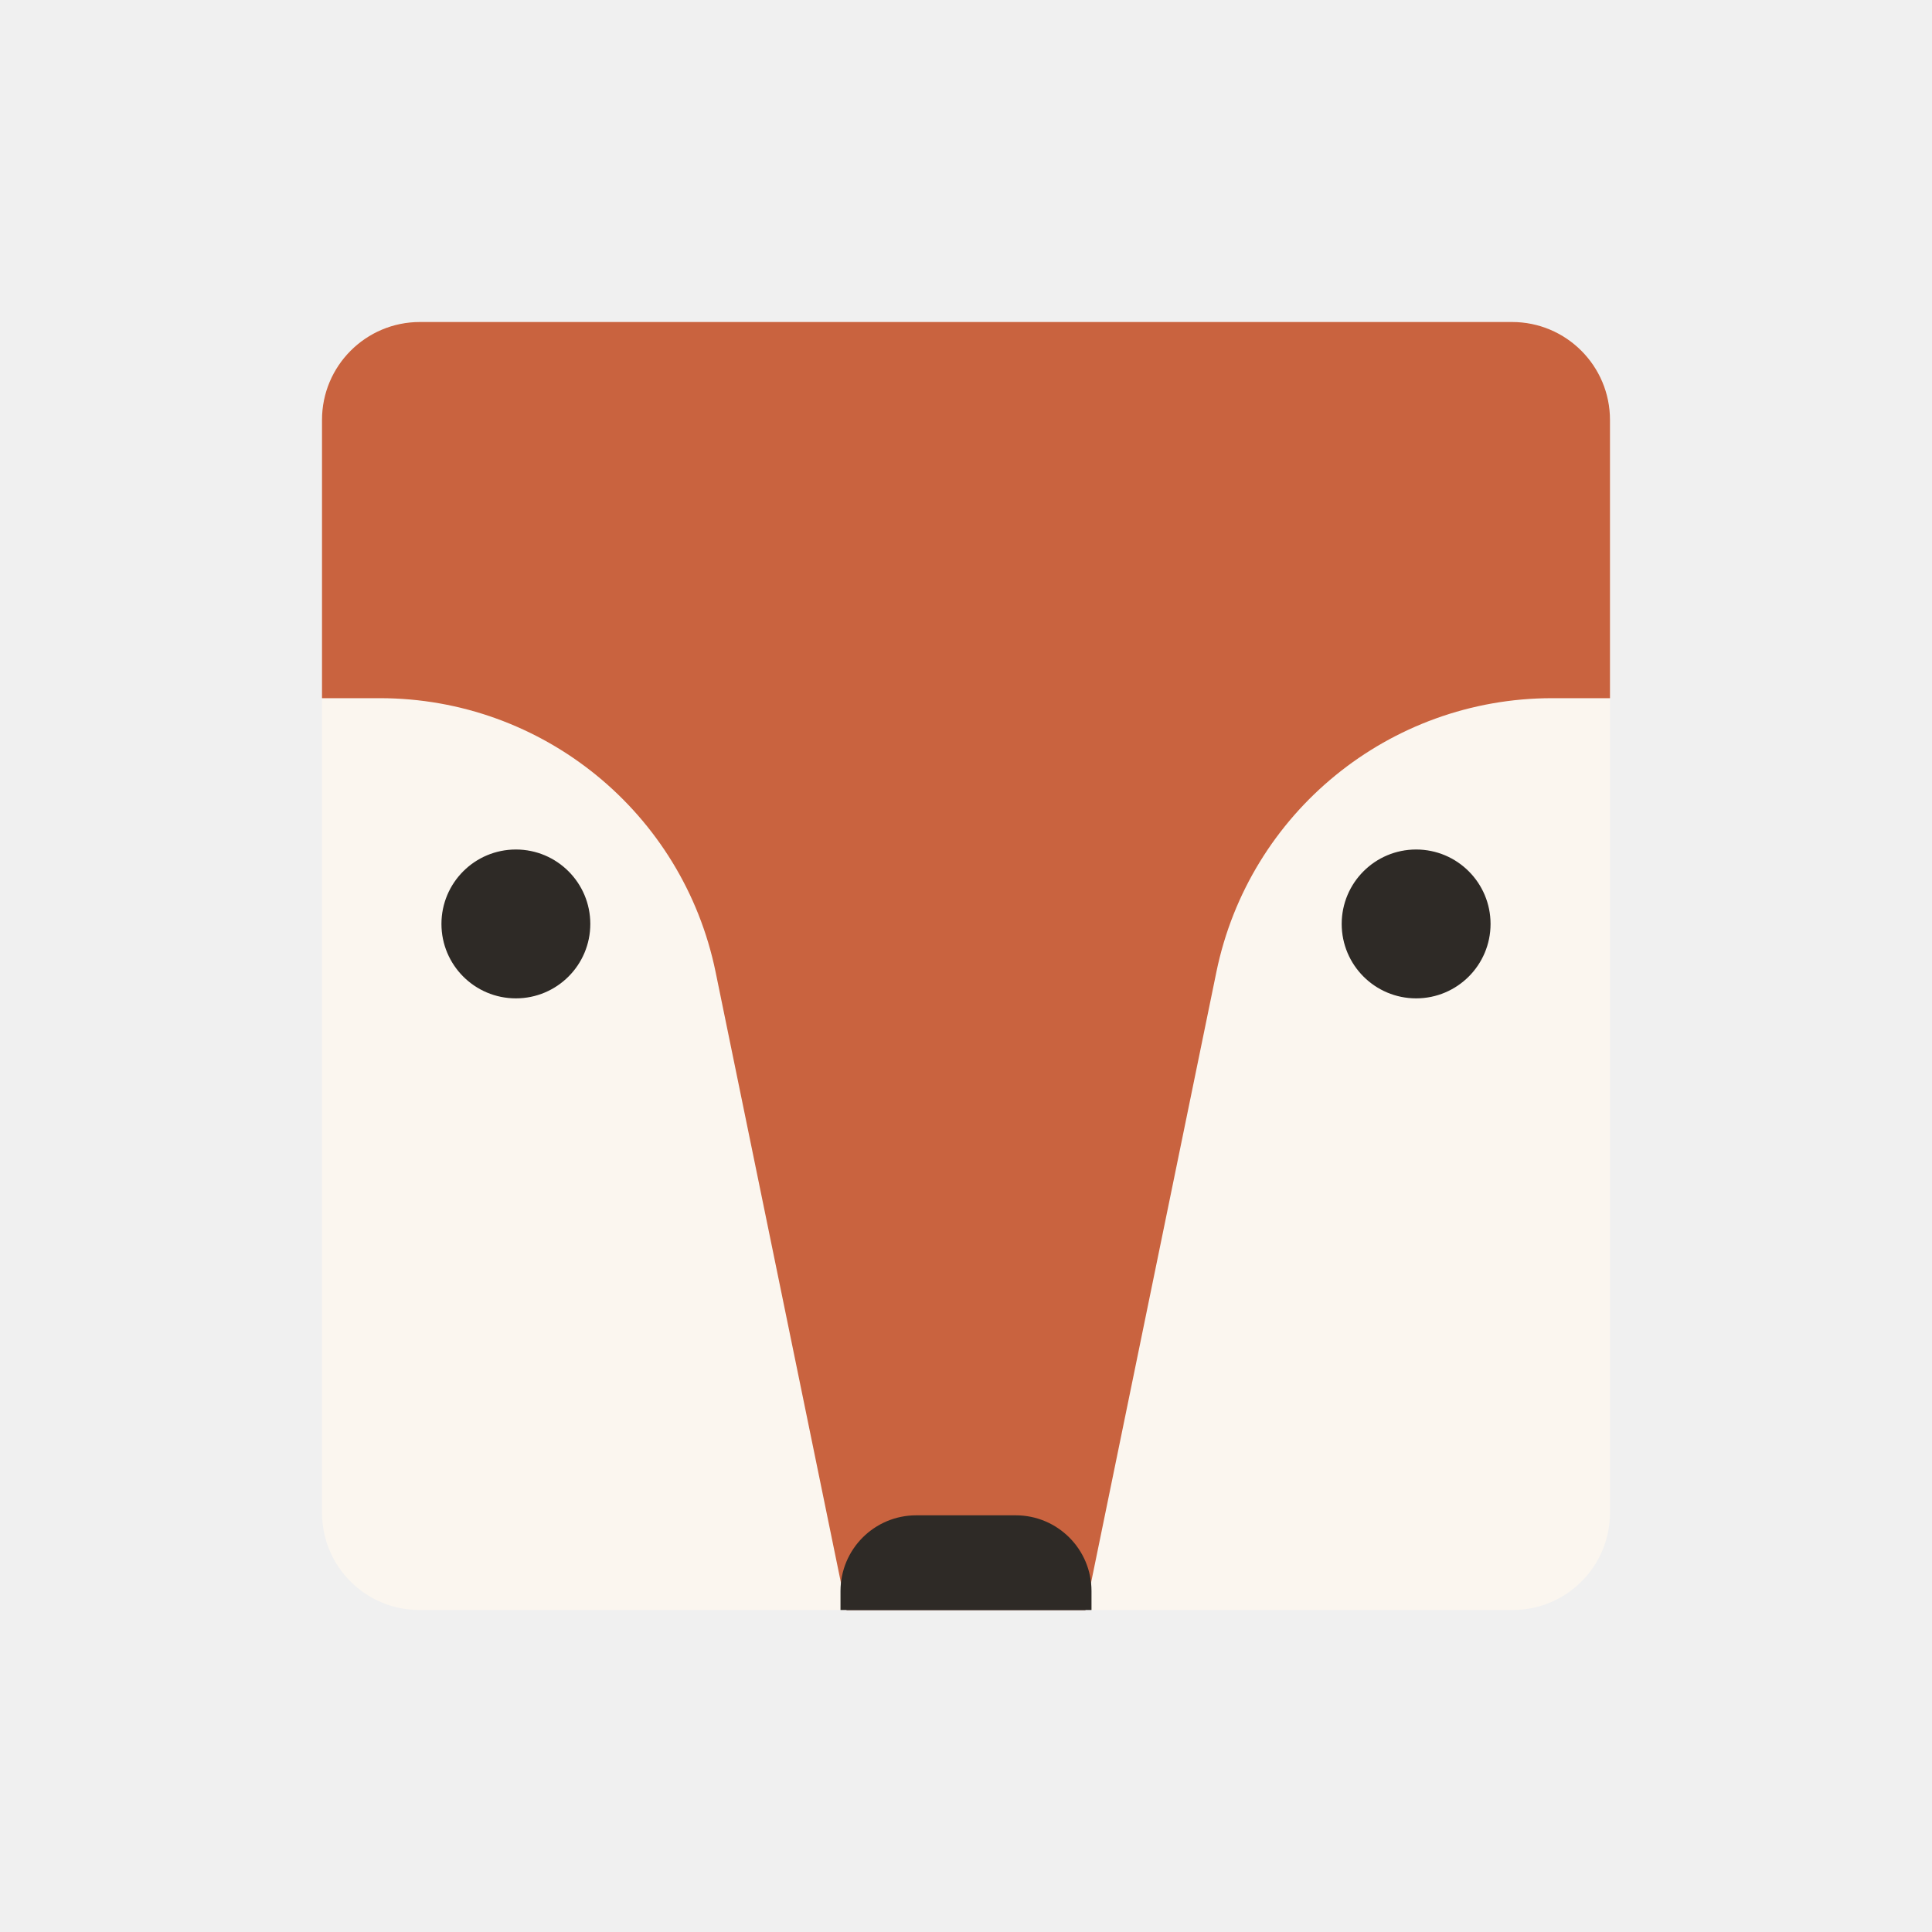
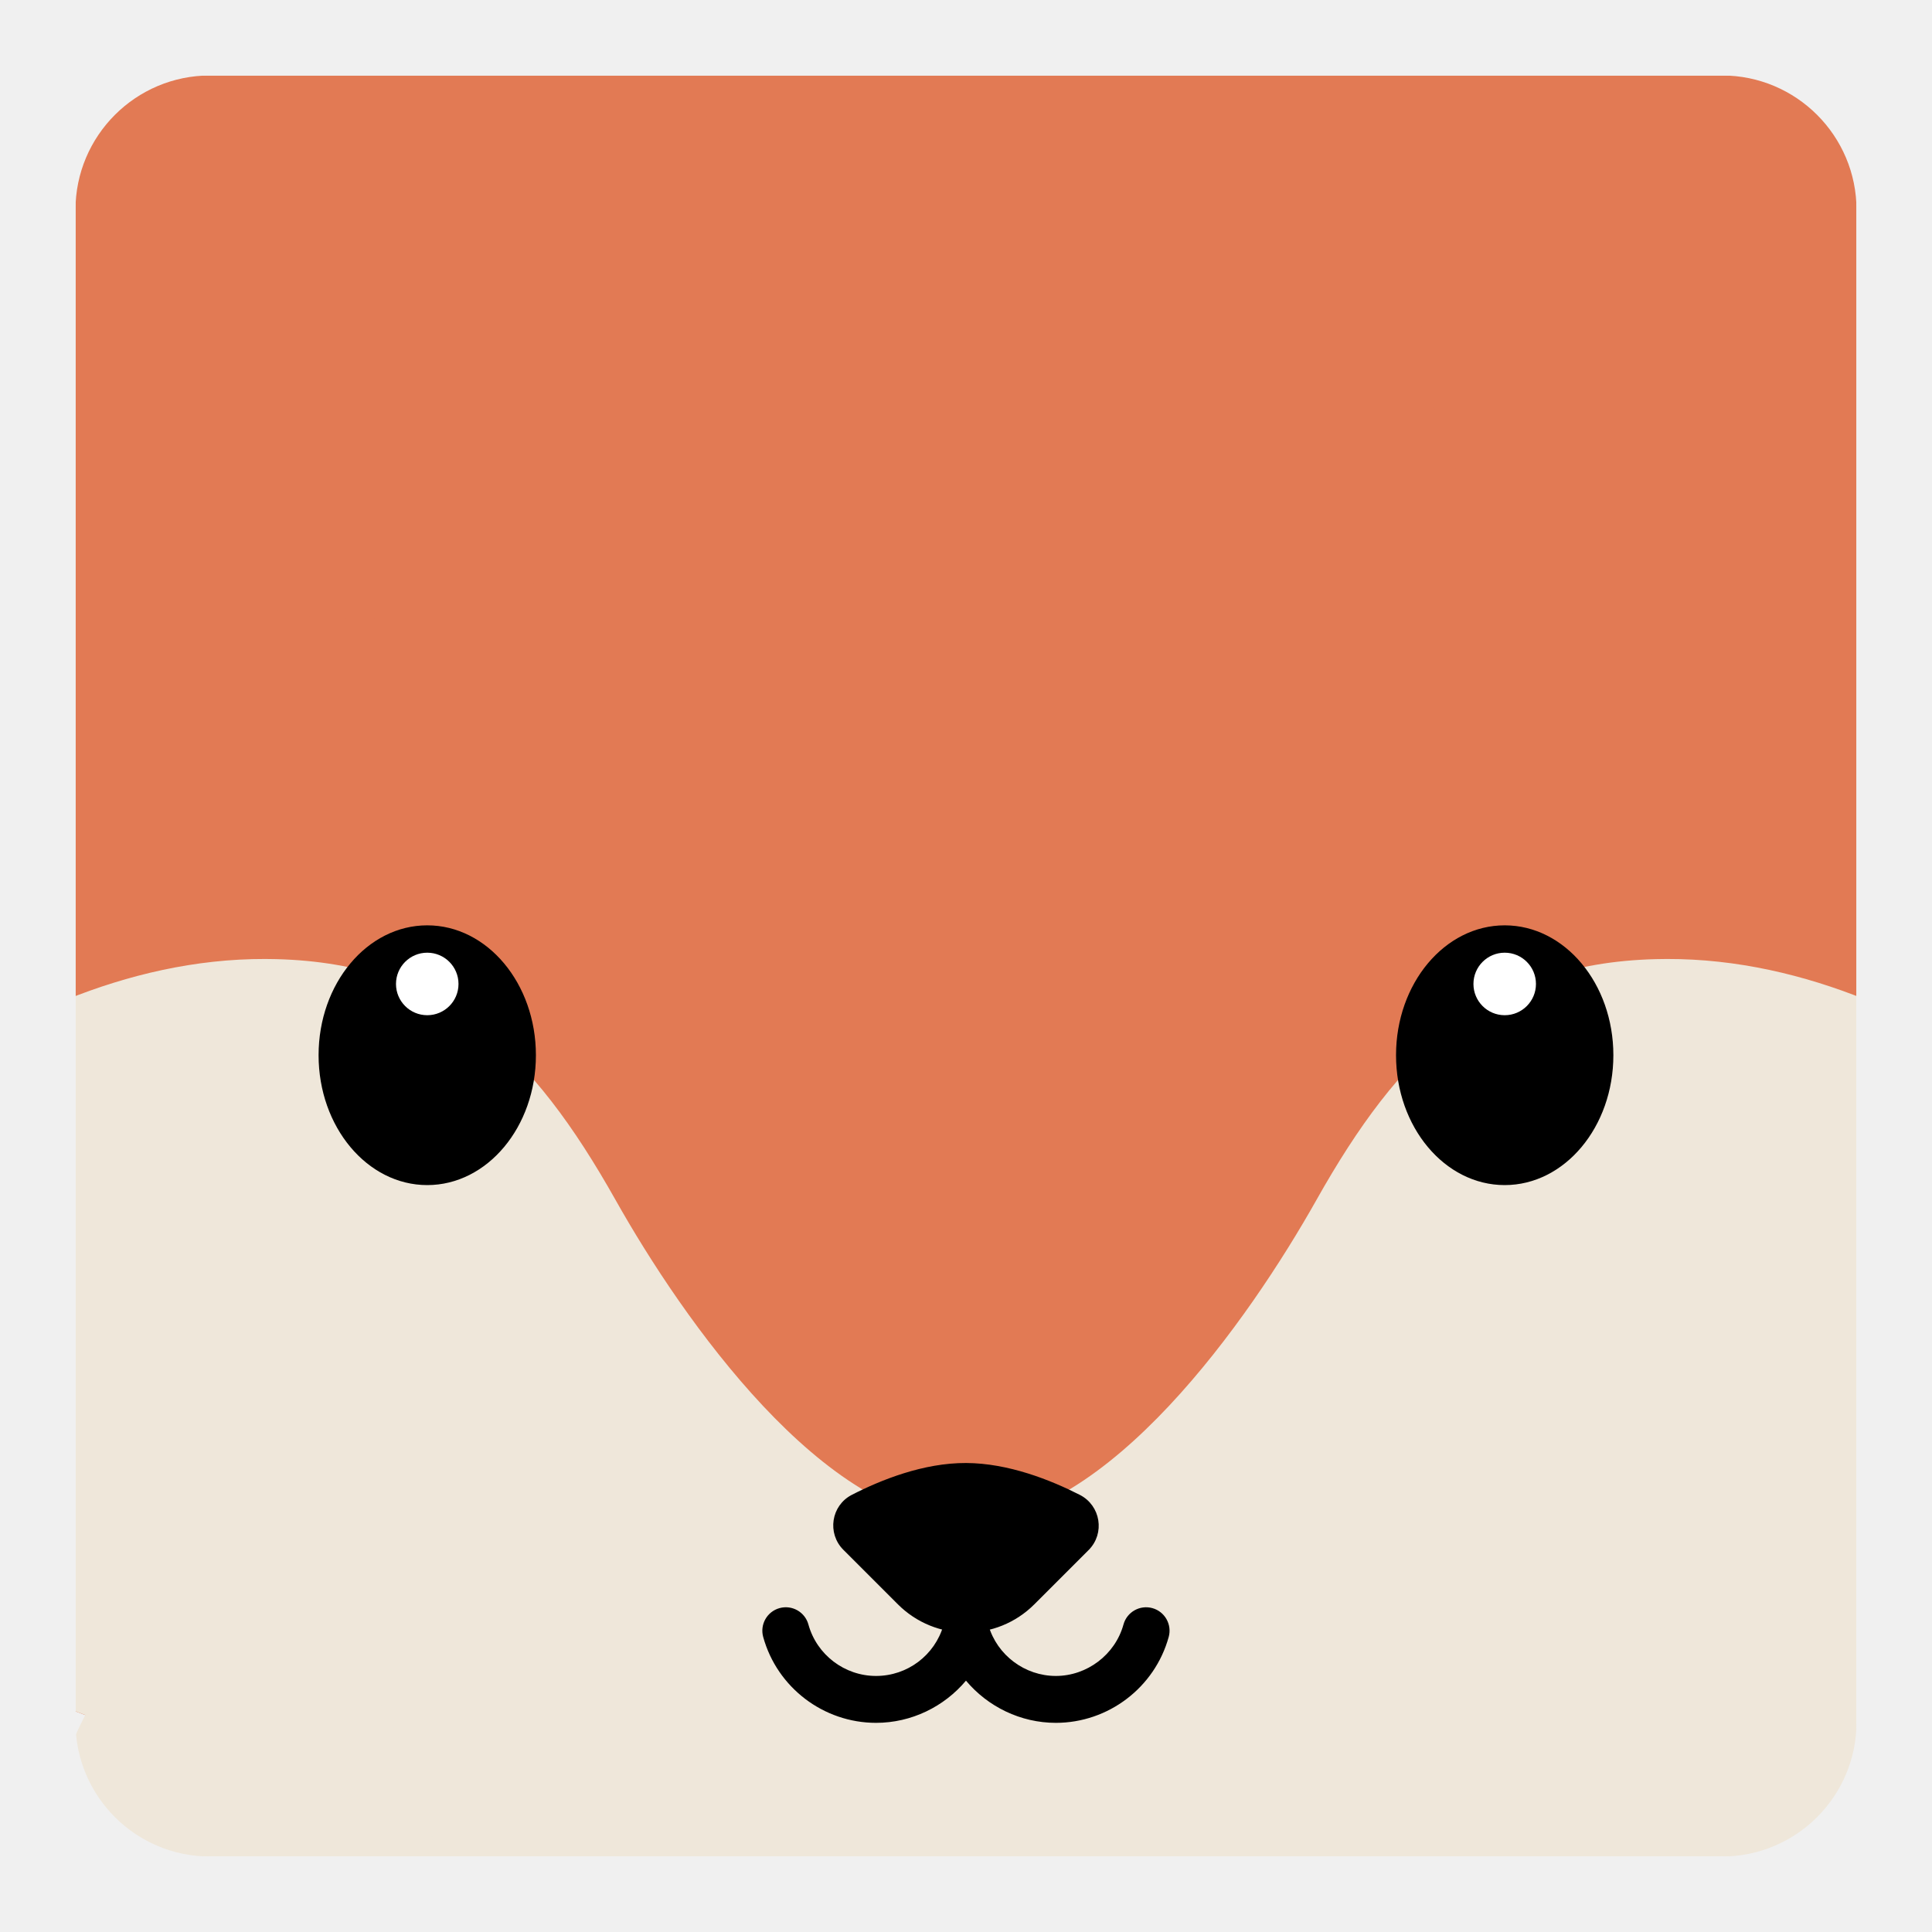
- <svg xmlns="http://www.w3.org/2000/svg" width="120" height="120" viewBox="0 0 120 120" fill="none">
-   <g clip-path="url(#clip0_14_292)">
-     <path d="M93.955 20H26.045C22.706 20 20 22.706 20 26.045V93.955C20 97.294 22.706 100 26.045 100H93.955C97.294 100 100 97.294 100 93.955V26.045C100 22.706 97.294 20 93.955 20Z" fill="#FBF6EF" />
-     <path d="M20 43.365H23.592C33.701 43.365 42.416 50.473 44.448 60.376L52.58 100.001H67.419L75.551 60.376C77.583 50.474 86.298 43.365 96.407 43.365H99.999V26.082C99.999 22.723 97.276 20 93.917 20H26.082C22.723 20 20 22.723 20 26.082V43.365Z" fill="#C9633F" />
-     <path d="M67.42 100V98.823C67.42 96.432 65.482 94.494 63.09 94.494H56.91C54.518 94.494 52.58 96.432 52.58 98.823V100H67.419H67.42Z" fill="#2E2A26" stroke="#2E2A26" stroke-width="0.75" stroke-miterlimit="10" />
-     <path d="M32.042 61.635C34.388 61.635 36.29 59.733 36.29 57.387C36.29 55.041 34.388 53.139 32.042 53.139C29.695 53.139 27.794 55.041 27.794 57.387C27.794 59.733 29.695 61.635 32.042 61.635Z" fill="#2E2A26" stroke="#2E2A26" stroke-width="0.75" stroke-miterlimit="10" />
-     <path d="M87.958 61.635C90.305 61.635 92.206 59.733 92.206 57.387C92.206 55.041 90.305 53.139 87.958 53.139C85.612 53.139 83.71 55.041 83.71 57.387C83.71 59.733 85.612 61.635 87.958 61.635Z" fill="#2E2A26" stroke="#2E2A26" stroke-width="0.75" stroke-miterlimit="10" />
+ <svg xmlns="http://www.w3.org/2000/svg" width="512" height="512" viewBox="0 0 512 512" fill="none">
+   <g clip-path="url(#clip0_34_464)">
+     <mask id="mask0_34_464" style="mask-type:luminance" maskUnits="userSpaceOnUse" x="20" y="20" width="472" height="472">
+       <path d="M456.336 20H55.664C35.968 20 20 35.968 20 55.664V456.336C20 476.033 35.968 492 55.664 492H456.336C476.033 492 492 476.033 492 456.336V55.664C492 35.968 476.033 20 456.336 20Z" fill="white" />
+     </mask>
+     <g mask="url(#mask0_34_464)">
+       <path d="M258.313 519.583C206.176 518.606 171.942 529.165 57.538 472.341C50.789 468.99 44.2 465.318 37.691 461.504C29.44 456.68 5.146 445.305 -50.729 437.3C-51.758 437.149 -52.546 436.294 -52.579 435.261C-52.754 429.899 -51.711 413.841 -34.308 405.175C-33.454 404.751 -33.629 403.467 -34.573 403.287C-45.443 401.149 -81.22 392.46 -95.791 368.836C-97.424 366.193 -97.873 362.974 -97.018 359.981C-95.234 353.713 -88.721 342.673 -67.226 326.658C-66.206 325.903 -66.197 324.388 -67.192 323.609C-72.521 319.422 -86.261 305.631 -88.267 273.398C-88.324 272.444 -87.503 271.675 -86.559 271.783L-67.74 273.974C-67.523 273.997 -67.391 273.742 -67.551 273.582C-71.2 270.032 -94.375 247.037 -98.448 231.885C-98.604 231.295 -98.066 230.776 -97.471 230.922C-93.134 232.008 -78.129 232.008 -54.179 192.79C-54.179 192.79 -15.915 93.089 89.271 32.772C89.271 32.772 144.15 -5.337 253.47 -5.337H252.493C361.813 -5.337 422.725 32.772 422.725 32.772C527.905 93.089 566.175 192.79 566.175 192.79C590.124 232.017 605.129 232.017 609.467 230.922C610.057 230.771 610.604 231.295 610.444 231.885C606.375 247.041 583.195 270.028 579.547 273.582C579.391 273.733 579.523 273.997 579.735 273.974L598.554 271.783C599.498 271.675 600.329 272.449 600.263 273.398C598.247 305.631 584.522 319.422 579.188 323.609C578.192 324.388 578.201 325.908 579.221 326.658C600.716 342.683 607.234 353.723 609.014 359.981C609.859 362.964 609.42 366.188 607.786 368.836C593.211 392.469 557.433 401.149 546.568 403.287C545.633 403.471 545.449 404.746 546.304 405.175C563.706 413.846 564.74 429.894 564.575 435.261C564.542 436.299 563.754 437.149 562.725 437.3C506.849 445.31 482.546 456.68 474.305 461.504C467.796 465.308 461.207 468.98 454.457 472.341C340.059 529.16 308.93 520.537 258.327 519.583H258.308H258.313Z" fill="#E27A54" />
+       <path d="M441.708 254.14C440.698 254.14 439.683 254.159 438.692 254.183C394.343 255.353 370.639 279.293 348.894 317.964C331.02 349.739 293.467 403.358 256 403.358C218.533 403.358 180.976 349.739 163.106 317.964C141.351 279.293 117.661 255.348 73.308 254.183C72.302 254.159 71.302 254.14 70.291 254.14C-4.242 253.942 -64.875 322.986 -66.815 326.248C-66.924 326.399 -67.046 326.531 -67.207 326.644C-88.702 342.668 -95.22 353.708 -96.999 359.967C-97.844 362.95 -97.405 366.174 -95.772 368.822C-81.197 392.455 -45.419 401.135 -34.554 403.273C-33.619 403.457 -33.435 404.732 -34.289 405.161C-51.692 413.832 -52.726 429.88 -52.561 435.246C-52.528 436.285 -51.739 437.134 -50.71 437.286C5.165 445.295 29.468 456.666 37.709 461.49C44.218 465.294 50.807 468.966 57.557 472.327C171.956 529.146 206.185 518.592 258.332 519.569C308.935 520.523 340.063 529.146 454.462 472.327C461.211 468.976 467.8 465.303 474.309 461.49C482.56 456.666 506.854 445.291 562.729 437.286C563.758 437.134 564.546 436.28 564.579 435.246C564.754 429.885 563.711 413.827 546.308 405.161C545.454 404.736 545.629 403.453 546.573 403.273C557.443 401.135 593.22 392.446 607.791 368.822C609.424 366.179 609.872 362.96 609.018 359.967C607.234 353.699 600.72 342.659 579.226 326.644C579.07 326.526 578.942 326.389 578.834 326.248C576.894 322.991 516.251 253.937 441.727 254.14H441.708Z" fill="#EFE7DA" />
+       <path d="M279.817 456.571C270.457 456.571 261.777 452.286 255.991 445.39C250.204 452.295 241.524 456.571 232.164 456.571C218.245 456.571 205.944 447.212 202.253 433.807C201.342 430.498 203.282 427.076 206.596 426.165C209.904 425.254 213.326 427.194 214.237 430.508C216.451 438.532 223.819 444.144 232.159 444.144C240.499 444.144 247.721 438.64 250.015 430.758L255.986 410.216L261.957 430.758C264.246 438.64 271.59 444.144 279.812 444.144C288.035 444.144 295.521 438.541 297.734 430.508C298.645 427.199 302.072 425.259 305.376 426.165C308.685 427.076 310.634 430.503 309.718 433.807C306.023 447.212 293.717 456.571 279.808 456.571H279.817Z" fill="black" />
+       <path d="M288.139 410.424L273.757 424.806C263.967 434.595 248.089 434.595 238.3 424.806L223.857 410.363C219.727 406.233 220.779 399.261 225.971 396.595C233.665 392.639 244.847 388.165 256.028 388.212C267.135 388.254 278.245 392.686 285.93 396.599C291.169 399.271 292.306 406.256 288.143 410.419H288.134L288.139 410.424Z" fill="black" stroke="black" stroke-miterlimit="10" stroke-linecap="round" />
+       <path d="M113.225 314.061C129.129 314.061 142.021 298.651 142.021 279.642C142.021 260.634 129.129 245.224 113.225 245.224C97.321 245.224 84.428 260.634 84.428 279.642C84.428 298.651 97.321 314.061 113.225 314.061Z" fill="black" />
+       <path d="M113.225 269.041C117.8 269.041 121.508 265.333 121.508 260.758C121.508 256.183 117.8 252.474 113.225 252.474C108.65 252.474 104.941 256.183 104.941 260.758C104.941 265.333 108.65 269.041 113.225 269.041Z" fill="white" />
+       <path d="M398.761 314.061C414.665 314.061 427.558 298.651 427.558 279.642C427.558 260.634 414.665 245.224 398.761 245.224C382.857 245.224 369.964 260.634 369.964 279.642C369.964 298.651 382.857 314.061 398.761 314.061Z" fill="black" />
+       <path d="M398.761 269.041C403.336 269.041 407.045 265.333 407.045 260.758C407.045 256.183 403.336 252.474 398.761 252.474C394.186 252.474 390.478 256.183 390.478 260.758C390.478 265.333 394.186 269.041 398.761 269.041Z" fill="white" />
+       <path d="M62.589 668.863C95.126 668.863 121.504 613.526 121.504 545.265C121.504 477.004 95.126 421.667 62.589 421.667C30.051 421.667 3.674 477.004 3.674 545.265C3.674 613.526 30.051 668.863 62.589 668.863Z" fill="#EFE7DA" />
+       <path d="M462.722 564.815C498.046 564.815 526.683 534.022 526.683 496.035C526.683 458.049 498.046 427.256 462.722 427.256C427.397 427.256 398.761 458.049 398.761 496.035C398.761 534.022 427.397 564.815 462.722 564.815Z" fill="#EFE7DA" />
+       <path d="M95.435 163.998C152.737 163.998 199.19 123.356 199.19 73.223C199.19 23.089 152.737 -17.552 95.435 -17.552C38.133 -17.552 -8.32 23.089 -8.32 73.223C-8.32 123.356 38.133 163.998 95.435 163.998Z" fill="#E27A54" />
+       <path d="M464.19 177.969C512.59 177.969 551.826 134.356 551.826 80.558C551.826 26.759 512.59 -16.854 464.19 -16.854C415.79 -16.854 376.553 26.759 376.553 80.558C376.553 134.356 415.79 177.969 464.19 177.969Z" fill="#E27A54" />
+     </g>
  </g>
  <defs>
-     <clipPath id="clip0_14_292">
-       <rect width="80" height="80" fill="white" transform="translate(20 20)" />
+     <clipPath id="clip0_34_464">
+       <rect width="472" height="472" fill="white" transform="translate(20 20)" />
    </clipPath>
  </defs>
</svg>
